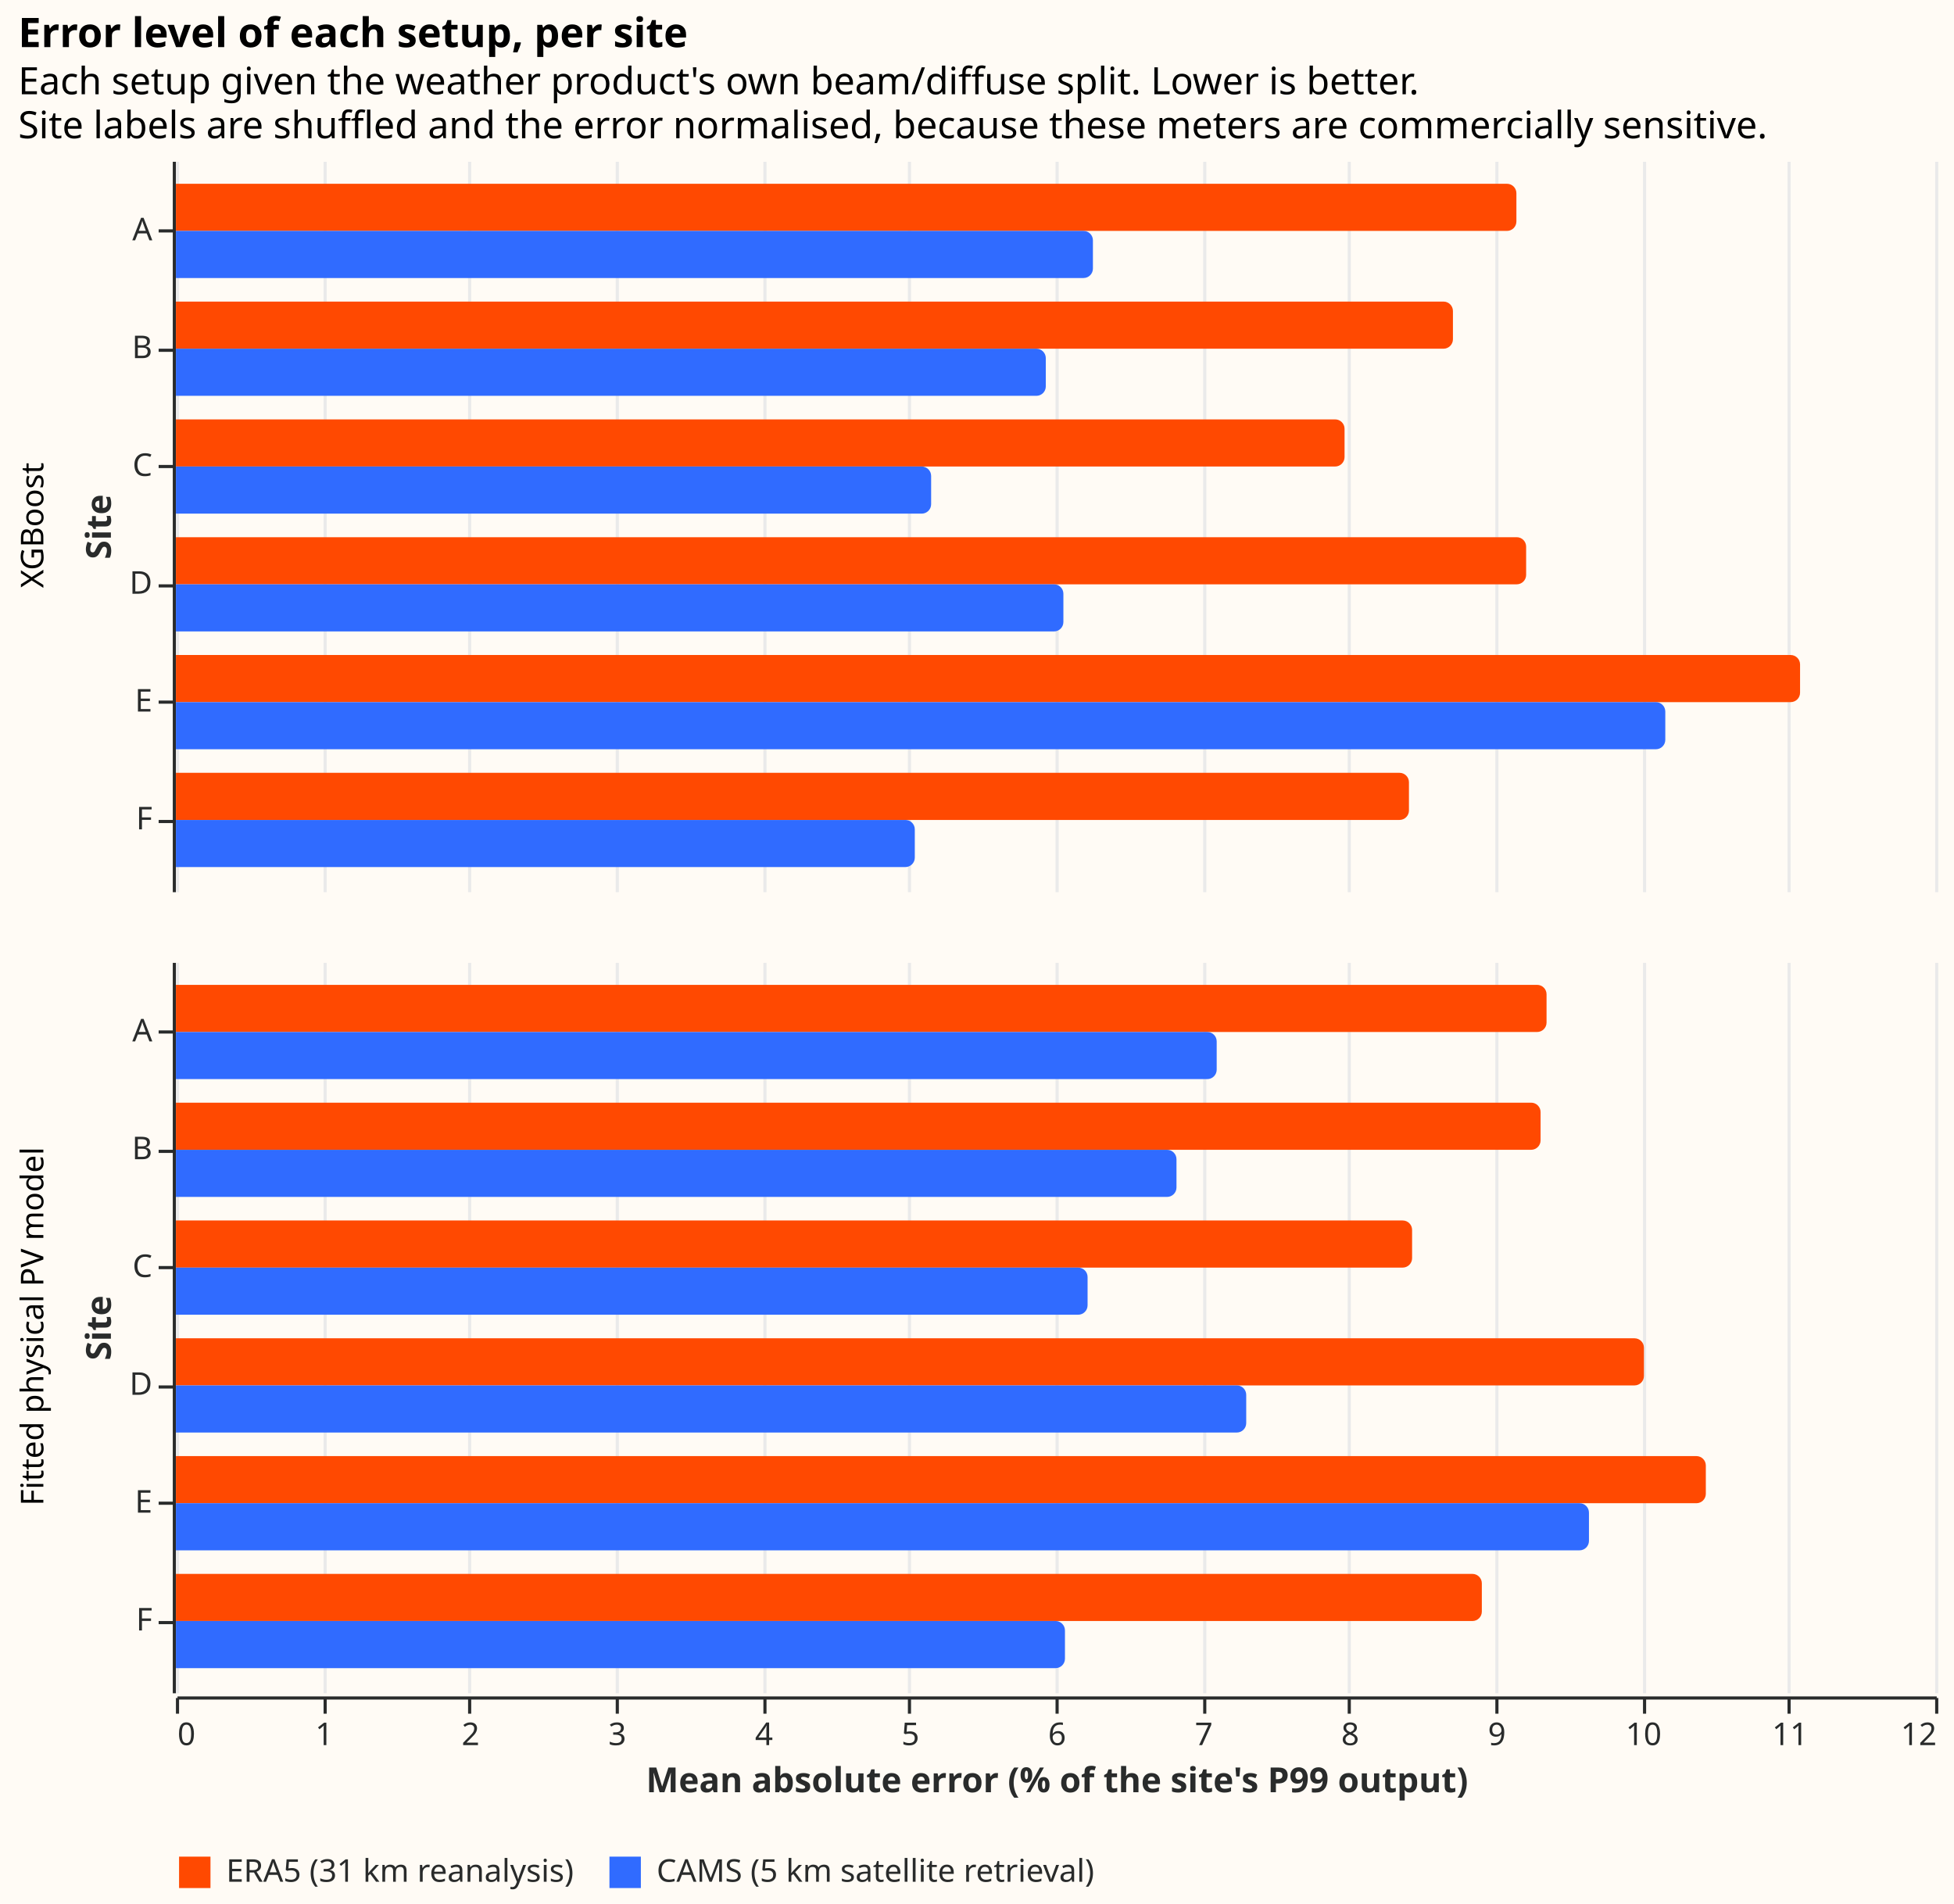
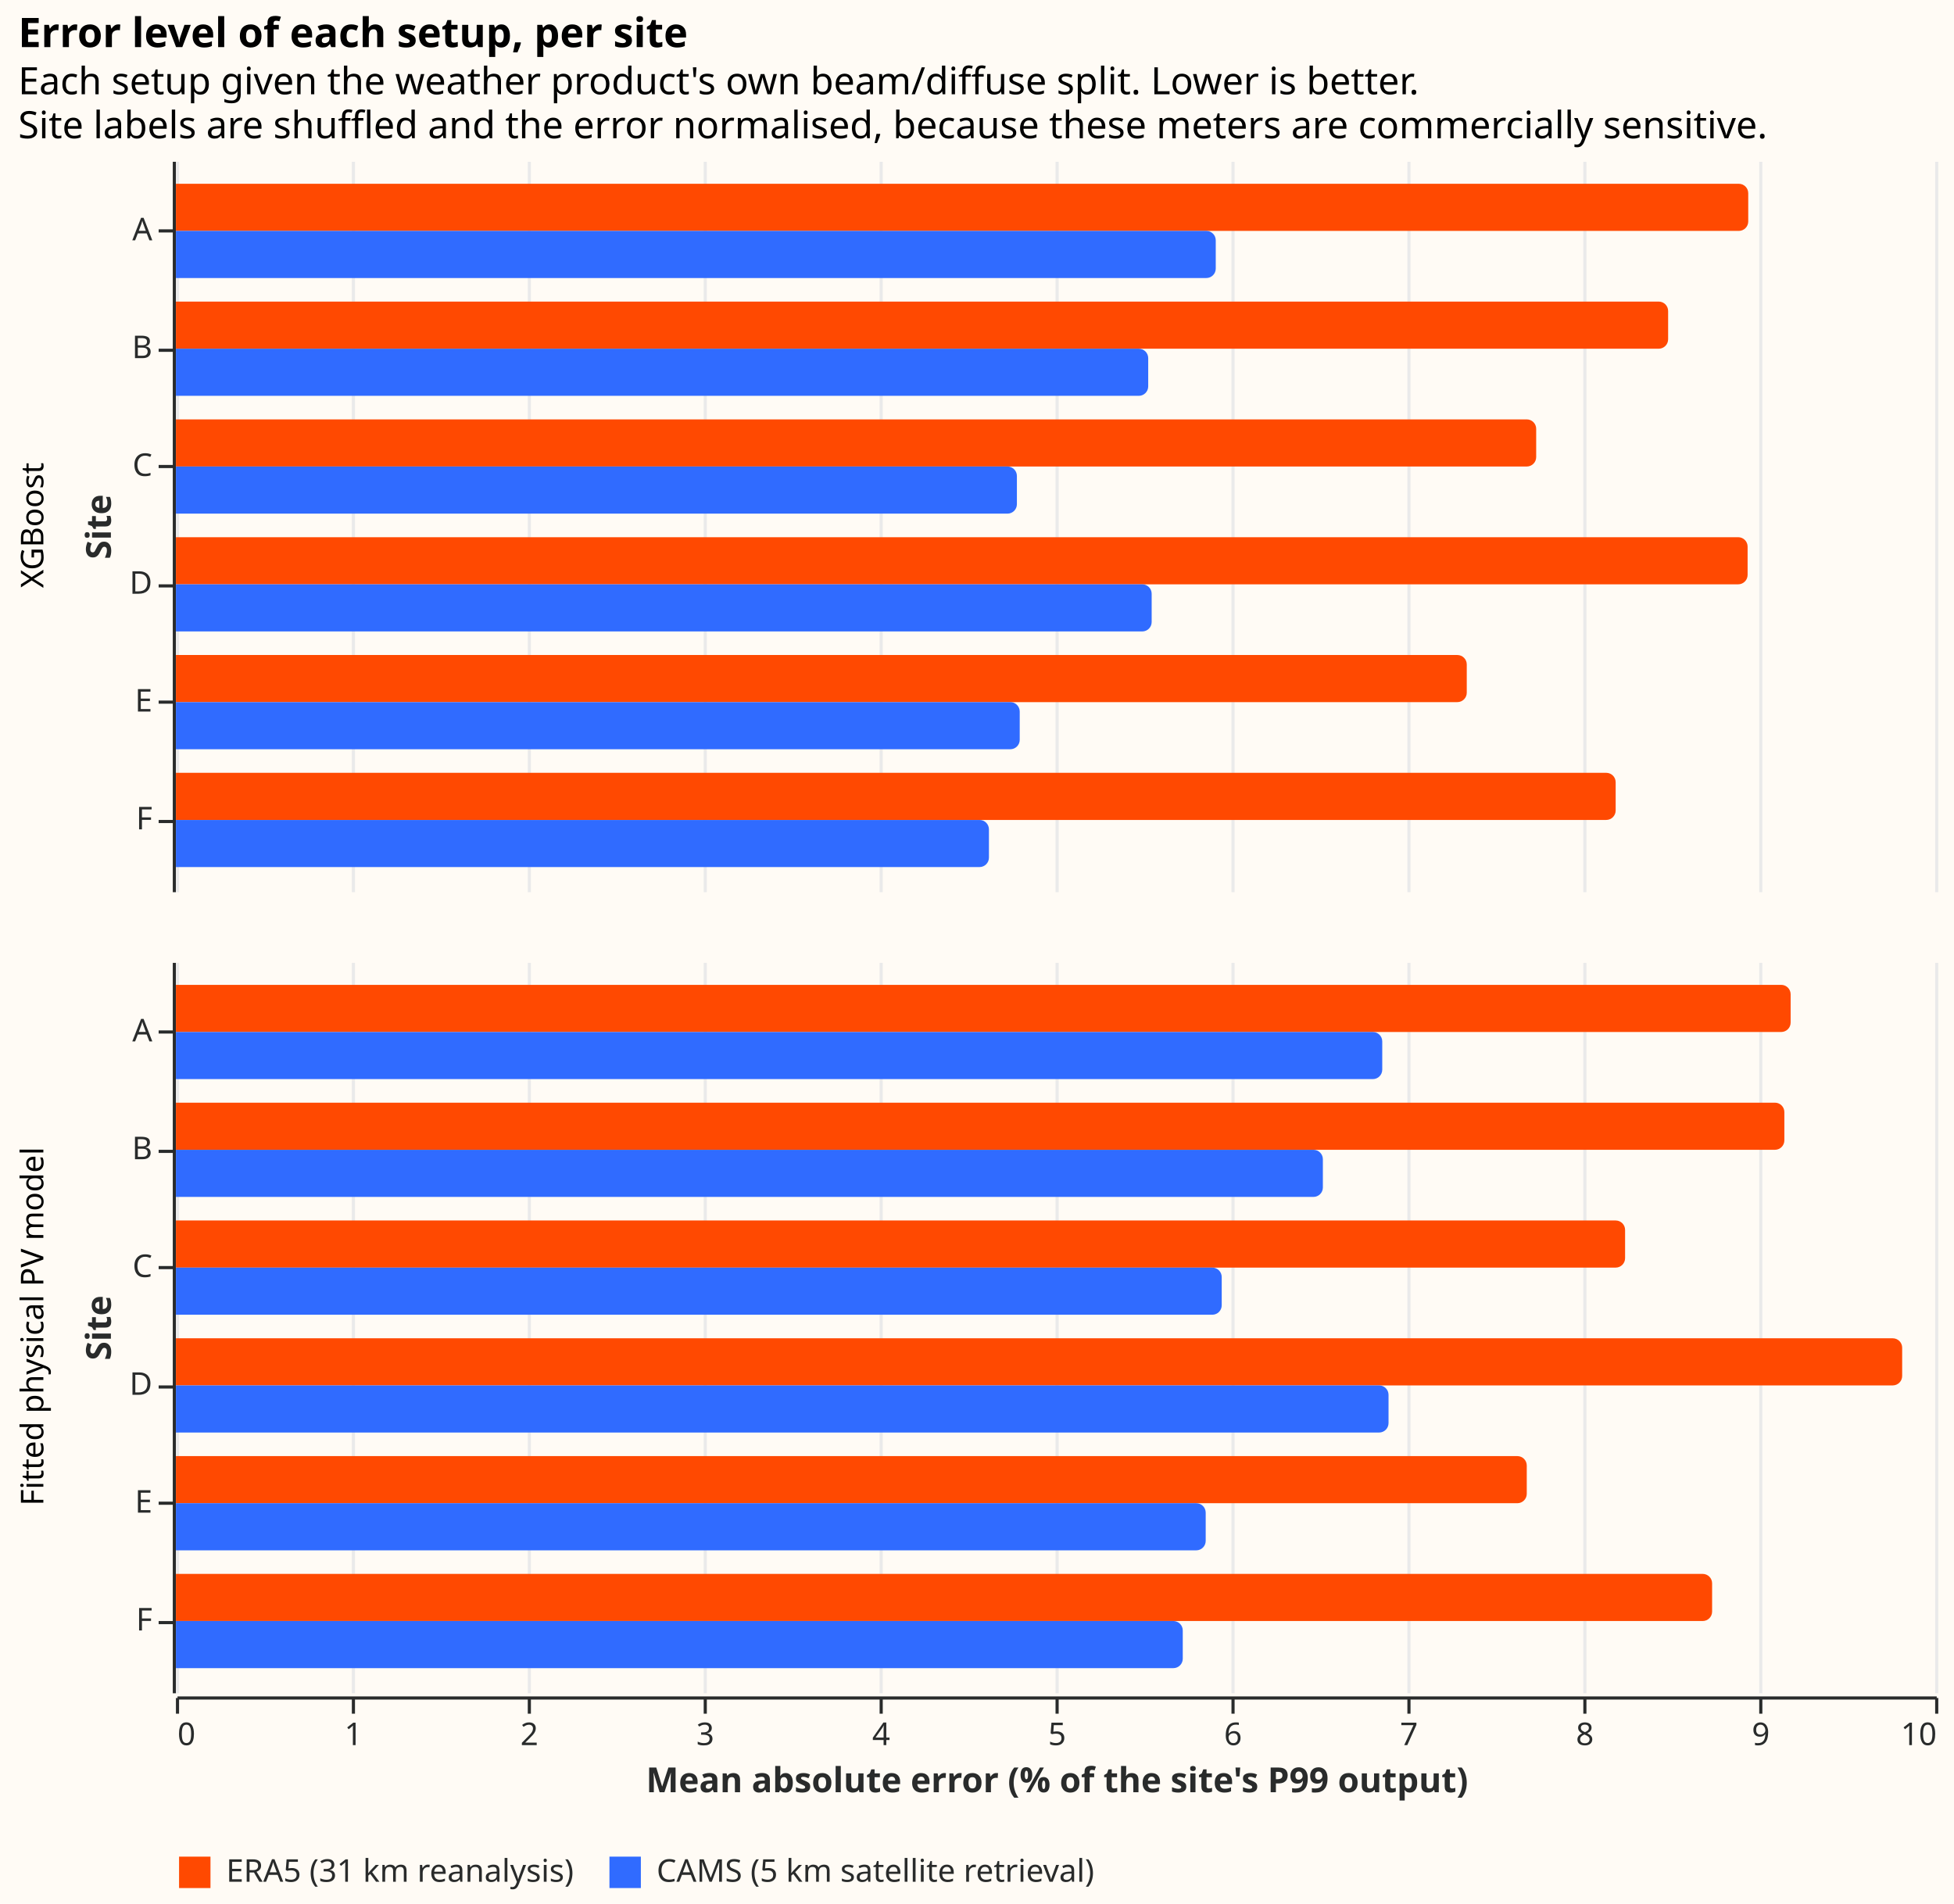
<svg xmlns="http://www.w3.org/2000/svg" width="622" height="606" class="marks" viewBox="0 0 622 606">
  <path fill="#fffbf5" d="M0 0h622v606H0z" />
  <g fill="none" stroke-miterlimit="10" aria-roledescription="group mark container" class="mark-group role-frame root">
    <g aria-roledescription="group mark container" class="mark-group role-row-header row_header">
      <path d="M55 51v232.5Z" aria-hidden="true" class="background" />
      <g aria-label="Y-axis titled 'Site' for a discrete scale with 6 values: A, B, C, D, E, F" aria-roledescription="axis" class="mark-group role-axis" pointer-events="none">
        <path stroke="#292b2b" d="M55.5 73.5h-5m5 38h-5m5 37h-5m5 38h-5m5 37h-5m5 38h-5" class="mark-rule role-axis-tick" />
        <g fill="#292b2b" class="mark-text role-axis-label" font-family="sans-serif" font-size="10" text-anchor="end">
          <text transform="translate(48.5 76.5)">A</text>
          <text transform="translate(48.5 114)">B</text>
          <text transform="translate(48.5 151.5)">C</text>
          <text transform="translate(48.5 189)">D</text>
          <text transform="translate(48.5 226.5)">E</text>
          <text transform="translate(48.5 264)">F</text>
        </g>
        <path stroke="#292b2b" d="M55.5 51.5V284" class="mark-rule role-axis-domain" />
        <text fill="#292b2b" class="mark-text role-axis-title" font-family="sans-serif" font-size="11" font-weight="bold" text-anchor="middle" transform="rotate(-90 101.5 66.2)">Site</text>
      </g>
      <g class="mark-group role-title">
        <text fill="#000" aria-label="Title text 'XGBoost'" aria-roledescription="title" class="mark-text role-title-text" font-family="sans-serif" font-size="10" pointer-events="none" text-anchor="middle" transform="rotate(-90 90.5 76.7)">XGBoost</text>
      </g>
      <path d="M55 306v232.5Z" aria-hidden="true" class="background" />
      <g aria-label="Y-axis titled 'Site' for a discrete scale with 6 values: A, B, C, D, E, F" aria-roledescription="axis" class="mark-group role-axis" pointer-events="none">
        <path stroke="#292b2b" d="M55.5 328.5h-5m5 38h-5m5 37h-5m5 38h-5m5 37h-5m5 38h-5" class="mark-rule role-axis-tick" />
        <g fill="#292b2b" class="mark-text role-axis-label" font-family="sans-serif" font-size="10" text-anchor="end">
          <text transform="translate(48.5 331.5)">A</text>
          <text transform="translate(48.5 369)">B</text>
          <text transform="translate(48.5 406.5)">C</text>
          <text transform="translate(48.5 444)">D</text>
          <text transform="translate(48.5 481.5)">E</text>
          <text transform="translate(48.5 519)">F</text>
        </g>
        <path stroke="#292b2b" d="M55.5 306.5V539" class="mark-rule role-axis-domain" />
        <text fill="#292b2b" class="mark-text role-axis-title" font-family="sans-serif" font-size="11" font-weight="bold" text-anchor="middle" transform="rotate(-90 229 193.7)">Site</text>
      </g>
      <g class="mark-group role-title">
        <text fill="#000" aria-label="Title text 'Fitted physical PV model'" aria-roledescription="title" class="mark-text role-title-text" font-family="sans-serif" font-size="10" pointer-events="none" text-anchor="middle" transform="rotate(-90 218 204.2)">Fitted physical PV model</text>
      </g>
    </g>
    <g aria-roledescription="group mark container" class="mark-group role-column-footer column_footer">
      <path d="M56 540h560z" aria-hidden="true" class="background" />
-       <g aria-label="X-axis titled 'Mean absolute error (% of the site's P99 output)' for a linear scale with values from 0 to 12" aria-roledescription="axis" class="mark-group role-axis" pointer-events="none">
-         <path stroke="#292b2b" d="M56.5 540.5v5m47-5v5m46-5v5m47-5v5m47-5v5m46-5v5m47-5v5m47-5v5m46-5v5m47-5v5m47-5v5m46-5v5m47-5v5" class="mark-rule role-axis-tick" />
+       <g aria-label="X-axis titled 'Mean absolute error (% of the site's P99 output)' for a linear scale with values from 0 to 10" aria-roledescription="axis" class="mark-group role-axis" pointer-events="none">
+         <path stroke="#292b2b" d="M56.5 540.5v5m56-5v5m56-5v5m56-5v5m56-5v5m56-5v5m56-5v5m56-5v5m56-5v5m56-5v5m56-5v5" class="mark-rule role-axis-tick" />
        <g fill="#292b2b" class="mark-text role-axis-label" font-family="sans-serif" font-size="10">
          <text transform="translate(56.5 555.5)">0</text>
-           <text text-anchor="middle" transform="translate(103.2 555.5)">1</text>
-           <text text-anchor="middle" transform="translate(149.8 555.5)">2</text>
-           <text text-anchor="middle" transform="translate(196.5 555.5)">3</text>
-           <text text-anchor="middle" transform="translate(243.2 555.5)">4</text>
-           <text text-anchor="middle" transform="translate(289.8 555.5)">5</text>
-           <text text-anchor="middle" transform="translate(336.5 555.5)">6</text>
-           <text text-anchor="middle" transform="translate(383.2 555.5)">7</text>
-           <text text-anchor="middle" transform="translate(429.8 555.5)">8</text>
-           <text text-anchor="middle" transform="translate(476.5 555.5)">9</text>
-           <text text-anchor="middle" transform="translate(523.2 555.5)">10</text>
-           <text text-anchor="middle" transform="translate(569.8 555.5)">11</text>
-           <text text-anchor="end" transform="translate(616.5 555.5)">12</text>
+           <text text-anchor="middle" transform="translate(112.5 555.5)">1</text>
+           <text text-anchor="middle" transform="translate(168.5 555.5)">2</text>
+           <text text-anchor="middle" transform="translate(224.5 555.5)">3</text>
+           <text text-anchor="middle" transform="translate(280.5 555.5)">4</text>
+           <text text-anchor="middle" transform="translate(336.5 555.5)">5</text>
+           <text text-anchor="middle" transform="translate(392.5 555.5)">6</text>
+           <text text-anchor="middle" transform="translate(448.5 555.5)">7</text>
+           <text text-anchor="middle" transform="translate(504.5 555.5)">8</text>
+           <text text-anchor="middle" transform="translate(560.5 555.5)">9</text>
+           <text text-anchor="end" transform="translate(616.5 555.5)">10</text>
        </g>
        <path stroke="#292b2b" d="M56.5 540.5h560" class="mark-rule role-axis-domain" />
        <text fill="#292b2b" class="mark-text role-axis-title" font-family="sans-serif" font-size="11" font-weight="bold" text-anchor="middle" transform="translate(336.5 570.5)">Mean absolute error (% of the site's P99 output)</text>
      </g>
    </g>
    <g aria-roledescription="group mark container" class="mark-group role-scope cell">
      <path fill="#fffbf5" d="M56.5 51.5h560V284h-560Z" aria-hidden="true" class="background" />
      <g aria-hidden="true" class="mark-group role-axis">
-         <path stroke="#eaeaea" d="M56.5 284V51.5m47 232.5V51.5m46 232.5V51.5m47 232.5V51.5m47 232.5V51.5m46 232.5V51.5m47 232.5V51.5m47 232.5V51.5m46 232.5V51.5m47 232.5V51.5m47 232.5V51.5m46 232.5V51.5m47 232.5V51.5" class="mark-rule role-axis-grid" pointer-events="none" />
+         <path stroke="#eaeaea" d="M56.5 284V51.5m56 232.5V51.5m56 232.5V51.5m56 232.5V51.5m56 232.5V51.5m56 232.5V51.5m56 232.5V51.5m56 232.5V51.5m56 232.5V51.5m56 232.5V51.5m56 232.5V51.5" class="mark-rule role-axis-grid" pointer-events="none" />
      </g>
      <g aria-roledescription="group mark container" class="mark-group role-scope">
-         <path d="M56 58.5h423.7a3 3 0 0 1 3 3v9a3 3 0 0 1-3 3H56z" aria-hidden="true" class="background" />
+         <path d="M56 58.5h497.5a3 3 0 0 1 3 3v9a3 3 0 0 1-3 3H56z" aria-hidden="true" class="background" />
        <g clip-path="url(#a)" transform="translate(56 58.5)">
          <g aria-roledescription="group mark container" class="mark-group role-scope">
            <path d="M0 0v15Z" aria-hidden="true" class="background" />
            <g aria-roledescription="rect mark container" class="mark-rect role-mark child_marks">
-               <path fill="#ff4901" d="M0 0h426.7v15H0Z" aria-label="Mean absolute error (% of the site's P99 output): 9.14402116736; Site: A; source_label: ERA5 (31 km reanalysis)" aria-roledescription="bar" />
-             </g>
-           </g>
-         </g>
-         <path d="M56 96h403.5a3 3 0 0 1 3 3v9a3 3 0 0 1-3 3H56z" aria-hidden="true" class="background" />
+               <path fill="#ff4901" d="M0 0h500.5v15H0Z" aria-label="Mean absolute error (% of the site's P99 output): 8.93782860661; Site: A; source_label: ERA5 (31 km reanalysis)" aria-roledescription="bar" />
+             </g>
+           </g>
+         </g>
+         <path d="M56 96h472a3 3 0 0 1 3 3v9a3 3 0 0 1-3 3H56z" aria-hidden="true" class="background" />
        <g clip-path="url(#b)" transform="translate(56 96)">
          <g aria-roledescription="group mark container" class="mark-group role-scope">
            <path d="M0 0v15Z" aria-hidden="true" class="background" />
            <g aria-roledescription="rect mark container" class="mark-rect role-mark child_marks">
-               <path fill="#ff4901" d="M0 0h406.5v15H0Z" aria-label="Mean absolute error (% of the site's P99 output): 8.70975237334; Site: B; source_label: ERA5 (31 km reanalysis)" aria-roledescription="bar" />
-             </g>
-           </g>
-         </g>
-         <path d="M56 133.5h369a3 3 0 0 1 3 3v9a3 3 0 0 1-3 3H56z" aria-hidden="true" class="background" />
+               <path fill="#ff4901" d="M0 0h475v15H0Z" aria-label="Mean absolute error (% of the site's P99 output): 8.48316347189; Site: B; source_label: ERA5 (31 km reanalysis)" aria-roledescription="bar" />
+             </g>
+           </g>
+         </g>
+         <path d="M56 133.5h430a3 3 0 0 1 3 3v9a3 3 0 0 1-3 3H56z" aria-hidden="true" class="background" />
        <g clip-path="url(#c)" transform="translate(56 133.5)">
          <g aria-roledescription="group mark container" class="mark-group role-scope">
            <path d="M0 0v15Z" aria-hidden="true" class="background" />
            <g aria-roledescription="rect mark container" class="mark-rect role-mark child_marks">
-               <path fill="#ff4901" d="M0 0h372v15H0Z" aria-label="Mean absolute error (% of the site's P99 output): 7.97232288444; Site: C; source_label: ERA5 (31 km reanalysis)" aria-roledescription="bar" />
-             </g>
-           </g>
-         </g>
-         <path d="M56 171h426.8a3 3 0 0 1 3 3v9a3 3 0 0 1-3 3H56z" aria-hidden="true" class="background" />
+               <path fill="#ff4901" d="M0 0h433v15H0Z" aria-label="Mean absolute error (% of the site's P99 output): 7.73053885029; Site: C; source_label: ERA5 (31 km reanalysis)" aria-roledescription="bar" />
+             </g>
+           </g>
+         </g>
+         <path d="M56 171h497.3a3 3 0 0 1 3 3v9a3 3 0 0 1-3 3H56z" aria-hidden="true" class="background" />
        <g clip-path="url(#d)" transform="translate(56 171)">
          <g aria-roledescription="group mark container" class="mark-group role-scope">
            <path d="M0 0v15Z" aria-hidden="true" class="background" />
            <g aria-roledescription="rect mark container" class="mark-rect role-mark child_marks">
-               <path fill="#ff4901" d="M0 0h429.8v15H0Z" aria-label="Mean absolute error (% of the site's P99 output): 9.21029645936; Site: D; source_label: ERA5 (31 km reanalysis)" aria-roledescription="bar" />
-             </g>
-           </g>
-         </g>
-         <path d="M56 208.5h514a3 3 0 0 1 3 3v9a3 3 0 0 1-3 3H56z" aria-hidden="true" class="background" />
+               <path fill="#ff4901" d="M0 0h500.3v15H0Z" aria-label="Mean absolute error (% of the site's P99 output): 8.93327442064; Site: D; source_label: ERA5 (31 km reanalysis)" aria-roledescription="bar" />
+             </g>
+           </g>
+         </g>
+         <path d="M56 208.5h407.9a3 3 0 0 1 3 3v9a3 3 0 0 1-3 3H56z" aria-hidden="true" class="background" />
        <g clip-path="url(#e)" transform="translate(56 208.5)">
          <g aria-roledescription="group mark container" class="mark-group role-scope">
            <path d="M0 0v15Z" aria-hidden="true" class="background" />
            <g aria-roledescription="rect mark container" class="mark-rect role-mark child_marks">
-               <path fill="#ff4901" d="M0 0h517v15H0Z" aria-label="Mean absolute error (% of the site's P99 output): 11.0783149379; Site: E; source_label: ERA5 (31 km reanalysis)" aria-roledescription="bar" />
-             </g>
-           </g>
-         </g>
-         <path d="M56 246h389.5a3 3 0 0 1 3 3v9a3 3 0 0 1-3 3H56z" aria-hidden="true" class="background" />
+               <path fill="#ff4901" d="M0 0h410.9v15H0Z" aria-label="Mean absolute error (% of the site's P99 output): 7.33730003011; Site: E; source_label: ERA5 (31 km reanalysis)" aria-roledescription="bar" />
+             </g>
+           </g>
+         </g>
+         <path d="M56 246h455.3a3 3 0 0 1 3 3v9a3 3 0 0 1-3 3H56z" aria-hidden="true" class="background" />
        <g clip-path="url(#f)" transform="translate(56 246)">
          <g aria-roledescription="group mark container" class="mark-group role-scope">
            <path d="M0 0v15Z" aria-hidden="true" class="background" />
            <g aria-roledescription="rect mark container" class="mark-rect role-mark child_marks">
-               <path fill="#ff4901" d="M0 0h392.5v15H0Z" aria-label="Mean absolute error (% of the site's P99 output): 8.41073650843; Site: F; source_label: ERA5 (31 km reanalysis)" aria-roledescription="bar" />
-             </g>
-           </g>
-         </g>
-         <path d="M56 73.5h288.9a3 3 0 0 1 3 3v9a3 3 0 0 1-3 3H56z" aria-hidden="true" class="background" />
+               <path fill="#ff4901" d="M0 0h458.3v15H0Z" aria-label="Mean absolute error (% of the site's P99 output): 8.18468107657; Site: F; source_label: ERA5 (31 km reanalysis)" aria-roledescription="bar" />
+             </g>
+           </g>
+         </g>
+         <path d="M56 73.5h328a3 3 0 0 1 3 3v9a3 3 0 0 1-3 3H56z" aria-hidden="true" class="background" />
        <g clip-path="url(#g)" transform="translate(56 73.5)">
          <g aria-roledescription="group mark container" class="mark-group role-scope">
            <path d="M0 0v15Z" aria-hidden="true" class="background" />
            <g aria-roledescription="rect mark container" class="mark-rect role-mark child_marks">
-               <path fill="#306bff" d="M0 0h291.9v15H0Z" aria-label="Mean absolute error (% of the site's P99 output): 6.25425020185; Site: A; source_label: CAMS (5 km satellite retrieval)" aria-roledescription="bar" />
-             </g>
-           </g>
-         </g>
-         <path d="M56 111h273.9a3 3 0 0 1 3 3v9a3 3 0 0 1-3 3H56z" aria-hidden="true" class="background" />
+               <path fill="#306bff" d="M0 0h331v15H0Z" aria-label="Mean absolute error (% of the site's P99 output): 5.90918020445; Site: A; source_label: CAMS (5 km satellite retrieval)" aria-roledescription="bar" />
+             </g>
+           </g>
+         </g>
+         <path d="M56 111h306.5a3 3 0 0 1 3 3v9a3 3 0 0 1-3 3H56z" aria-hidden="true" class="background" />
        <g clip-path="url(#h)" transform="translate(56 111)">
          <g aria-roledescription="group mark container" class="mark-group role-scope">
            <path d="M0 0v15Z" aria-hidden="true" class="background" />
            <g aria-roledescription="rect mark container" class="mark-rect role-mark child_marks">
-               <path fill="#306bff" d="M0 0h276.9v15H0Z" aria-label="Mean absolute error (% of the site's P99 output): 5.93280792893; Site: B; source_label: CAMS (5 km satellite retrieval)" aria-roledescription="bar" />
-             </g>
-           </g>
-         </g>
-         <path d="M56 148.5h237.4a3 3 0 0 1 3 3v9a3 3 0 0 1-3 3H56z" aria-hidden="true" class="background" />
+               <path fill="#306bff" d="M0 0h309.5v15H0Z" aria-label="Mean absolute error (% of the site's P99 output): 5.52700844495; Site: B; source_label: CAMS (5 km satellite retrieval)" aria-roledescription="bar" />
+             </g>
+           </g>
+         </g>
+         <path d="M56 148.5h264.7a3 3 0 0 1 3 3v9a3 3 0 0 1-3 3H56z" aria-hidden="true" class="background" />
        <g clip-path="url(#i)" transform="translate(56 148.5)">
          <g aria-roledescription="group mark container" class="mark-group role-scope">
            <path d="M0 0v15Z" aria-hidden="true" class="background" />
            <g aria-roledescription="rect mark container" class="mark-rect role-mark child_marks">
-               <path fill="#306bff" d="M0 0h240.4v15H0Z" aria-label="Mean absolute error (% of the site's P99 output): 5.15074844864; Site: C; source_label: CAMS (5 km satellite retrieval)" aria-roledescription="bar" />
-             </g>
-           </g>
-         </g>
-         <path d="M56 186h279.5a3 3 0 0 1 3 3v9a3 3 0 0 1-3 3H56z" aria-hidden="true" class="background" />
+               <path fill="#306bff" d="M0 0h267.7v15H0Z" aria-label="Mean absolute error (% of the site's P99 output): 4.77971646205; Site: C; source_label: CAMS (5 km satellite retrieval)" aria-roledescription="bar" />
+             </g>
+           </g>
+         </g>
+         <path d="M56 186h307.6a3 3 0 0 1 3 3v9a3 3 0 0 1-3 3H56z" aria-hidden="true" class="background" />
        <g clip-path="url(#j)" transform="translate(56 186)">
          <g aria-roledescription="group mark container" class="mark-group role-scope">
            <path d="M0 0v15Z" aria-hidden="true" class="background" />
            <g aria-roledescription="rect mark container" class="mark-rect role-mark child_marks">
-               <path fill="#306bff" d="M0 0h282.5v15H0Z" aria-label="Mean absolute error (% of the site's P99 output): 6.0525103613; Site: D; source_label: CAMS (5 km satellite retrieval)" aria-roledescription="bar" />
-             </g>
-           </g>
-         </g>
-         <path d="M56 223.5h471.1a3 3 0 0 1 3 3v9a3 3 0 0 1-3 3H56z" aria-hidden="true" class="background" />
+               <path fill="#306bff" d="M0 0h310.6v15H0Z" aria-label="Mean absolute error (% of the site's P99 output): 5.54615565042; Site: D; source_label: CAMS (5 km satellite retrieval)" aria-roledescription="bar" />
+             </g>
+           </g>
+         </g>
+         <path d="M56 223.5h265.6a3 3 0 0 1 3 3v9a3 3 0 0 1-3 3H56z" aria-hidden="true" class="background" />
        <g clip-path="url(#k)" transform="translate(56 223.5)">
          <g aria-roledescription="group mark container" class="mark-group role-scope">
            <path d="M0 0v15Z" aria-hidden="true" class="background" />
            <g aria-roledescription="rect mark container" class="mark-rect role-mark child_marks">
-               <path fill="#306bff" d="M0 0h474.1v15H0Z" aria-label="Mean absolute error (% of the site's P99 output): 10.1599710538; Site: E; source_label: CAMS (5 km satellite retrieval)" aria-roledescription="bar" />
-             </g>
-           </g>
-         </g>
-         <path d="M56 261h232.2a3 3 0 0 1 3 3v9a3 3 0 0 1-3 3H56z" aria-hidden="true" class="background" />
+               <path fill="#306bff" d="M0 0h268.6v15H0Z" aria-label="Mean absolute error (% of the site's P99 output): 4.79610238113; Site: E; source_label: CAMS (5 km satellite retrieval)" aria-roledescription="bar" />
+             </g>
+           </g>
+         </g>
+         <path d="M56 261h255.8a3 3 0 0 1 3 3v9a3 3 0 0 1-3 3H56z" aria-hidden="true" class="background" />
        <g clip-path="url(#l)" transform="translate(56 261)">
          <g aria-roledescription="group mark container" class="mark-group role-scope">
            <path d="M0 0v15Z" aria-hidden="true" class="background" />
            <g aria-roledescription="rect mark container" class="mark-rect role-mark child_marks">
-               <path fill="#306bff" d="M0 0h235.2v15H0Z" aria-label="Mean absolute error (% of the site's P99 output): 5.04096305142; Site: F; source_label: CAMS (5 km satellite retrieval)" aria-roledescription="bar" />
+               <path fill="#306bff" d="M0 0h258.8v15H0Z" aria-label="Mean absolute error (% of the site's P99 output): 4.62173964806; Site: F; source_label: CAMS (5 km satellite retrieval)" aria-roledescription="bar" />
            </g>
          </g>
        </g>
      </g>
      <path fill="#fffbf5" d="M56.5 306.5h560V539h-560Z" aria-hidden="true" class="background" />
      <g aria-hidden="true" class="mark-group role-axis">
-         <path stroke="#eaeaea" d="M56.5 539V306.5m47 232.5V306.5m46 232.5V306.5m47 232.5V306.5m47 232.5V306.5m46 232.5V306.5m47 232.5V306.5m47 232.5V306.5m46 232.5V306.5m47 232.5V306.5m47 232.5V306.5m46 232.5V306.5m47 232.5V306.5" class="mark-rule role-axis-grid" pointer-events="none" />
+         <path stroke="#eaeaea" d="M56.5 539V306.5m56 232.5V306.5m56 232.5V306.5m56 232.5V306.5m56 232.5V306.5m56 232.5V306.5m56 232.5V306.5m56 232.5V306.5m56 232.5V306.5m56 232.5V306.5m56 232.5V306.5" class="mark-rule role-axis-grid" pointer-events="none" />
      </g>
      <g aria-roledescription="group mark container" class="mark-group role-scope">
-         <path d="M56 313.5h433.3a3 3 0 0 1 3 3v9a3 3 0 0 1-3 3H56z" aria-hidden="true" class="background" />
+         <path d="M56 313.5h511a3 3 0 0 1 3 3v9a3 3 0 0 1-3 3H56z" aria-hidden="true" class="background" />
        <g clip-path="url(#m)" transform="translate(56 313.5)">
          <g aria-roledescription="group mark container" class="mark-group role-scope">
            <path d="M0 0v15Z" aria-hidden="true" class="background" />
            <g aria-roledescription="rect mark container" class="mark-rect role-mark child_marks">
-               <path fill="#ff4901" d="M0 0h436.3v15H0Z" aria-label="Mean absolute error (% of the site's P99 output): 9.3494069258; Site: A; source_label: ERA5 (31 km reanalysis)" aria-roledescription="bar" />
-             </g>
-           </g>
-         </g>
-         <path d="M56 351h431.4a3 3 0 0 1 3 3v9a3 3 0 0 1-3 3H56z" aria-hidden="true" class="background" />
+               <path fill="#ff4901" d="M0 0h514v15H0Z" aria-label="Mean absolute error (% of the site's P99 output): 9.17990548895; Site: A; source_label: ERA5 (31 km reanalysis)" aria-roledescription="bar" />
+             </g>
+           </g>
+         </g>
+         <path d="M56 351h509a3 3 0 0 1 3 3v9a3 3 0 0 1-3 3H56z" aria-hidden="true" class="background" />
        <g clip-path="url(#n)" transform="translate(56 351)">
          <g aria-roledescription="group mark container" class="mark-group role-scope">
            <path d="M0 0v15Z" aria-hidden="true" class="background" />
            <g aria-roledescription="rect mark container" class="mark-rect role-mark child_marks">
-               <path fill="#ff4901" d="M0 0h434.4v15H0Z" aria-label="Mean absolute error (% of the site's P99 output): 9.30825966303; Site: B; source_label: ERA5 (31 km reanalysis)" aria-roledescription="bar" />
-             </g>
-           </g>
-         </g>
-         <path d="M56 388.5h390.5a3 3 0 0 1 3 3v9a3 3 0 0 1-3 3H56z" aria-hidden="true" class="background" />
+               <path fill="#ff4901" d="M0 0h512v15H0Z" aria-label="Mean absolute error (% of the site's P99 output): 9.1442783383; Site: B; source_label: ERA5 (31 km reanalysis)" aria-roledescription="bar" />
+             </g>
+           </g>
+         </g>
+         <path d="M56 388.5h458.3a3 3 0 0 1 3 3v9a3 3 0 0 1-3 3H56z" aria-hidden="true" class="background" />
        <g clip-path="url(#o)" transform="translate(56 388.5)">
          <g aria-roledescription="group mark container" class="mark-group role-scope">
            <path d="M0 0v15Z" aria-hidden="true" class="background" />
            <g aria-roledescription="rect mark container" class="mark-rect role-mark child_marks">
-               <path fill="#ff4901" d="M0 0h393.5v15H0Z" aria-label="Mean absolute error (% of the site's P99 output): 8.43209475589; Site: C; source_label: ERA5 (31 km reanalysis)" aria-roledescription="bar" />
-             </g>
-           </g>
-         </g>
-         <path d="M56 426h464.3a3 3 0 0 1 3 3v9a3 3 0 0 1-3 3H56z" aria-hidden="true" class="background" />
+               <path fill="#ff4901" d="M0 0h461.3v15H0Z" aria-label="Mean absolute error (% of the site's P99 output): 8.23801474527; Site: C; source_label: ERA5 (31 km reanalysis)" aria-roledescription="bar" />
+             </g>
+           </g>
+         </g>
+         <path d="M56 426h546.5a3 3 0 0 1 3 3v9a3 3 0 0 1-3 3H56z" aria-hidden="true" class="background" />
        <g clip-path="url(#p)" transform="translate(56 426)">
          <g aria-roledescription="group mark container" class="mark-group role-scope">
            <path d="M0 0v15Z" aria-hidden="true" class="background" />
            <g aria-roledescription="rect mark container" class="mark-rect role-mark child_marks">
-               <path fill="#ff4901" d="M0 0h467.3v15H0Z" aria-label="Mean absolute error (% of the site's P99 output): 10.0129211158; Site: D; source_label: ERA5 (31 km reanalysis)" aria-roledescription="bar" />
-             </g>
-           </g>
-         </g>
-         <path d="M56 463.5h484a3 3 0 0 1 3 3v9a3 3 0 0 1-3 3H56z" aria-hidden="true" class="background" />
+               <path fill="#ff4901" d="M0 0h549.5v15H0Z" aria-label="Mean absolute error (% of the site's P99 output): 9.81199502818; Site: D; source_label: ERA5 (31 km reanalysis)" aria-roledescription="bar" />
+             </g>
+           </g>
+         </g>
+         <path d="M56 463.5h427a3 3 0 0 1 3 3v9a3 3 0 0 1-3 3H56z" aria-hidden="true" class="background" />
        <g clip-path="url(#q)" transform="translate(56 463.5)">
          <g aria-roledescription="group mark container" class="mark-group role-scope">
            <path d="M0 0v15Z" aria-hidden="true" class="background" />
            <g aria-roledescription="rect mark container" class="mark-rect role-mark child_marks">
-               <path fill="#ff4901" d="M0 0h487v15H0Z" aria-label="Mean absolute error (% of the site's P99 output): 10.4359701012; Site: E; source_label: ERA5 (31 km reanalysis)" aria-roledescription="bar" />
-             </g>
-           </g>
-         </g>
-         <path d="M56 501h412.7a3 3 0 0 1 3 3v9a3 3 0 0 1-3 3H56z" aria-hidden="true" class="background" />
+               <path fill="#ff4901" d="M0 0h430v15H0Z" aria-label="Mean absolute error (% of the site's P99 output): 7.67956768364; Site: E; source_label: ERA5 (31 km reanalysis)" aria-roledescription="bar" />
+             </g>
+           </g>
+         </g>
+         <path d="M56 501h486a3 3 0 0 1 3 3v9a3 3 0 0 1-3 3H56z" aria-hidden="true" class="background" />
        <g clip-path="url(#r)" transform="translate(56 501)">
          <g aria-roledescription="group mark container" class="mark-group role-scope">
            <path d="M0 0v15Z" aria-hidden="true" class="background" />
            <g aria-roledescription="rect mark container" class="mark-rect role-mark child_marks">
-               <path fill="#ff4901" d="M0 0h415.7v15H0Z" aria-label="Mean absolute error (% of the site's P99 output): 8.90730824488; Site: F; source_label: ERA5 (31 km reanalysis)" aria-roledescription="bar" />
-             </g>
-           </g>
-         </g>
-         <path d="M56 328.5h328.3a3 3 0 0 1 3 3v9a3 3 0 0 1-3 3H56z" aria-hidden="true" class="background" />
+               <path fill="#ff4901" d="M0 0h489v15H0Z" aria-label="Mean absolute error (% of the site's P99 output): 8.73350519482; Site: F; source_label: ERA5 (31 km reanalysis)" aria-roledescription="bar" />
+             </g>
+           </g>
+         </g>
+         <path d="M56 328.5h381a3 3 0 0 1 3 3v9a3 3 0 0 1-3 3H56z" aria-hidden="true" class="background" />
        <g clip-path="url(#s)" transform="translate(56 328.5)">
          <g aria-roledescription="group mark container" class="mark-group role-scope">
            <path d="M0 0v15Z" aria-hidden="true" class="background" />
            <g aria-roledescription="rect mark container" class="mark-rect role-mark child_marks">
-               <path fill="#306bff" d="M0 0h331.3v15H0Z" aria-label="Mean absolute error (% of the site's P99 output): 7.10018703047; Site: A; source_label: CAMS (5 km satellite retrieval)" aria-roledescription="bar" />
-             </g>
-           </g>
-         </g>
-         <path d="M56 366h315.5a3 3 0 0 1 3 3v9a3 3 0 0 1-3 3H56z" aria-hidden="true" class="background" />
+               <path fill="#306bff" d="M0 0h384v15H0Z" aria-label="Mean absolute error (% of the site's P99 output): 6.85713567449; Site: A; source_label: CAMS (5 km satellite retrieval)" aria-roledescription="bar" />
+             </g>
+           </g>
+         </g>
+         <path d="M56 366h362.1a3 3 0 0 1 3 3v9a3 3 0 0 1-3 3H56z" aria-hidden="true" class="background" />
        <g clip-path="url(#t)" transform="translate(56 366)">
          <g aria-roledescription="group mark container" class="mark-group role-scope">
            <path d="M0 0v15Z" aria-hidden="true" class="background" />
            <g aria-roledescription="rect mark container" class="mark-rect role-mark child_marks">
-               <path fill="#306bff" d="M0 0h318.5v15H0Z" aria-label="Mean absolute error (% of the site's P99 output): 6.82446490753; Site: B; source_label: CAMS (5 km satellite retrieval)" aria-roledescription="bar" />
-             </g>
-           </g>
-         </g>
-         <path d="M56 403.5h287.2a3 3 0 0 1 3 3v9a3 3 0 0 1-3 3H56z" aria-hidden="true" class="background" />
+               <path fill="#306bff" d="M0 0h365.1v15H0Z" aria-label="Mean absolute error (% of the site's P99 output): 6.52027737222; Site: B; source_label: CAMS (5 km satellite retrieval)" aria-roledescription="bar" />
+             </g>
+           </g>
+         </g>
+         <path d="M56 403.5h329.9a3 3 0 0 1 3 3v9a3 3 0 0 1-3 3H56z" aria-hidden="true" class="background" />
        <g clip-path="url(#u)" transform="translate(56 403.5)">
          <g aria-roledescription="group mark container" class="mark-group role-scope">
            <path d="M0 0v15Z" aria-hidden="true" class="background" />
            <g aria-roledescription="rect mark container" class="mark-rect role-mark child_marks">
-               <path fill="#306bff" d="M0 0h290.2v15H0Z" aria-label="Mean absolute error (% of the site's P99 output): 6.21780467522; Site: C; source_label: CAMS (5 km satellite retrieval)" aria-roledescription="bar" />
-             </g>
-           </g>
-         </g>
-         <path d="M56 441h337.7a3 3 0 0 1 3 3v9a3 3 0 0 1-3 3H56z" aria-hidden="true" class="background" />
+               <path fill="#306bff" d="M0 0h332.9v15H0Z" aria-label="Mean absolute error (% of the site's P99 output): 5.94377029284; Site: C; source_label: CAMS (5 km satellite retrieval)" aria-roledescription="bar" />
+             </g>
+           </g>
+         </g>
+         <path d="M56 441h383a3 3 0 0 1 3 3v9a3 3 0 0 1-3 3H56z" aria-hidden="true" class="background" />
        <g clip-path="url(#v)" transform="translate(56 441)">
          <g aria-roledescription="group mark container" class="mark-group role-scope">
            <path d="M0 0v15Z" aria-hidden="true" class="background" />
            <g aria-roledescription="rect mark container" class="mark-rect role-mark child_marks">
-               <path fill="#306bff" d="M0 0h340.7v15H0Z" aria-label="Mean absolute error (% of the site's P99 output): 7.30020178066; Site: D; source_label: CAMS (5 km satellite retrieval)" aria-roledescription="bar" />
-             </g>
-           </g>
-         </g>
-         <path d="M56 478.5h446.8a3 3 0 0 1 3 3v9a3 3 0 0 1-3 3H56z" aria-hidden="true" class="background" />
+               <path fill="#306bff" d="M0 0h386v15H0Z" aria-label="Mean absolute error (% of the site's P99 output): 6.89381362029; Site: D; source_label: CAMS (5 km satellite retrieval)" aria-roledescription="bar" />
+             </g>
+           </g>
+         </g>
+         <path d="M56 478.5h324.8a3 3 0 0 1 3 3v9a3 3 0 0 1-3 3H56z" aria-hidden="true" class="background" />
        <g clip-path="url(#w)" transform="translate(56 478.5)">
          <g aria-roledescription="group mark container" class="mark-group role-scope">
            <path d="M0 0v15Z" aria-hidden="true" class="background" />
            <g aria-roledescription="rect mark container" class="mark-rect role-mark child_marks">
-               <path fill="#306bff" d="M0 0h449.8v15H0Z" aria-label="Mean absolute error (% of the site's P99 output): 9.63836509119; Site: E; source_label: CAMS (5 km satellite retrieval)" aria-roledescription="bar" />
-             </g>
-           </g>
-         </g>
-         <path d="M56 516h280a3 3 0 0 1 3 3v9a3 3 0 0 1-3 3H56z" aria-hidden="true" class="background" />
+               <path fill="#306bff" d="M0 0h327.8v15H0Z" aria-label="Mean absolute error (% of the site's P99 output): 5.85338339191; Site: E; source_label: CAMS (5 km satellite retrieval)" aria-roledescription="bar" />
+             </g>
+           </g>
+         </g>
+         <path d="M56 516h317.5a3 3 0 0 1 3 3v9a3 3 0 0 1-3 3H56z" aria-hidden="true" class="background" />
        <g clip-path="url(#x)" transform="translate(56 516)">
          <g aria-roledescription="group mark container" class="mark-group role-scope">
            <path d="M0 0v15Z" aria-hidden="true" class="background" />
            <g aria-roledescription="rect mark container" class="mark-rect role-mark child_marks">
-               <path fill="#306bff" d="M0 0h283v15H0Z" aria-label="Mean absolute error (% of the site's P99 output): 6.06363906168; Site: F; source_label: CAMS (5 km satellite retrieval)" aria-roledescription="bar" />
+               <path fill="#306bff" d="M0 0h320.5v15H0Z" aria-label="Mean absolute error (% of the site's P99 output): 5.72242033773; Site: F; source_label: CAMS (5 km satellite retrieval)" aria-roledescription="bar" />
            </g>
          </g>
        </g>
      </g>
    </g>
    <g aria-label="Symbol legend for fill color with 2 values: ERA5 (31 km reanalysis), CAMS (5 km satellite retrieval)" aria-roledescription="legend" class="mark-group role-legend">
      <path d="M56 590h289v11H56Z" aria-hidden="true" class="background" pointer-events="none" />
      <g class="mark-group role-legend-entry">
        <g aria-roledescription="group mark container" class="mark-group role-scope" pointer-events="none">
          <path d="M56 590h126.6v11H56Z" aria-hidden="true" class="background" />
          <path fill="#ff4901" d="M57 591h10v10H57Z" class="mark-symbol role-legend-symbol" />
          <text fill="#292b2b" class="mark-text role-legend-label" font-family="sans-serif" font-size="10" transform="translate(72 599)">ERA5 (31 km reanalysis)</text>
          <path d="M193 590h151v11H193Z" aria-hidden="true" class="background" />
          <path fill="#306bff" d="M194 591h10v10h-10Z" class="mark-symbol role-legend-symbol" />
          <text fill="#292b2b" class="mark-text role-legend-label" font-family="sans-serif" font-size="10" transform="translate(209 599)">CAMS (5 km satellite retrieval)</text>
        </g>
      </g>
    </g>
    <g fill="#000" class="mark-group role-title" font-family="sans-serif" pointer-events="none">
      <text aria-label="Title text 'Error level of each setup, per site'" aria-roledescription="title" class="mark-text role-title-text" font-size="13" font-weight="bold" transform="translate(5.8 15)">Error level of each setup, per site</text>
      <text aria-label="Subtitle text 'Each setup given the weather product's own beam/diffuse split. Lower is better. Site labels are shuffled and the error normalised, because these meters are commercially sensitive.'" aria-roledescription="subtitle" class="mark-text role-title-subtitle" font-size="12" transform="translate(5.8 30)">
        <tspan>Each setup given the weather product's own beam/diffuse split. Lower is better.</tspan>
        <tspan x="0" dy="14">Site labels are shuffled and the error normalised, because these meters are commercially sensitive.</tspan>
      </text>
    </g>
  </g>
  <defs>
    <clipPath id="a">
-       <path d="M0 0h423.7a3 3 0 0 1 3 3v9a3 3 0 0 1-3 3H0z" />
+       <path d="M0 0h497.5a3 3 0 0 1 3 3v9a3 3 0 0 1-3 3H0z" />
    </clipPath>
    <clipPath id="b">
-       <path d="M0 0h403.5a3 3 0 0 1 3 3v9a3 3 0 0 1-3 3H0z" />
+       <path d="M0 0h472a3 3 0 0 1 3 3v9a3 3 0 0 1-3 3H0z" />
    </clipPath>
    <clipPath id="c">
-       <path d="M0 0h369a3 3 0 0 1 3 3v9a3 3 0 0 1-3 3H0z" />
+       <path d="M0 0h430a3 3 0 0 1 3 3v9a3 3 0 0 1-3 3H0z" />
    </clipPath>
    <clipPath id="d">
-       <path d="M0 0h426.8a3 3 0 0 1 3 3v9a3 3 0 0 1-3 3H0z" />
+       <path d="M0 0h497.3a3 3 0 0 1 3 3v9a3 3 0 0 1-3 3H0z" />
    </clipPath>
    <clipPath id="e">
-       <path d="M0 0h514a3 3 0 0 1 3 3v9a3 3 0 0 1-3 3H0z" />
+       <path d="M0 0h407.9a3 3 0 0 1 3 3v9a3 3 0 0 1-3 3H0z" />
    </clipPath>
    <clipPath id="f">
-       <path d="M0 0h389.5a3 3 0 0 1 3 3v9a3 3 0 0 1-3 3H0z" />
+       <path d="M0 0h455.3a3 3 0 0 1 3 3v9a3 3 0 0 1-3 3H0z" />
    </clipPath>
    <clipPath id="g">
-       <path d="M0 0h288.9a3 3 0 0 1 3 3v9a3 3 0 0 1-3 3H0z" />
+       <path d="M0 0h328a3 3 0 0 1 3 3v9a3 3 0 0 1-3 3H0z" />
    </clipPath>
    <clipPath id="h">
-       <path d="M0 0h273.9a3 3 0 0 1 3 3v9a3 3 0 0 1-3 3H0z" />
+       <path d="M0 0h306.5a3 3 0 0 1 3 3v9a3 3 0 0 1-3 3H0z" />
    </clipPath>
    <clipPath id="i">
-       <path d="M0 0h237.4a3 3 0 0 1 3 3v9a3 3 0 0 1-3 3H0z" />
+       <path d="M0 0h264.7a3 3 0 0 1 3 3v9a3 3 0 0 1-3 3H0z" />
    </clipPath>
    <clipPath id="j">
-       <path d="M0 0h279.5a3 3 0 0 1 3 3v9a3 3 0 0 1-3 3H0z" />
+       <path d="M0 0h307.6a3 3 0 0 1 3 3v9a3 3 0 0 1-3 3H0z" />
    </clipPath>
    <clipPath id="k">
-       <path d="M0 0h471.1a3 3 0 0 1 3 3v9a3 3 0 0 1-3 3H0z" />
+       <path d="M0 0h265.6a3 3 0 0 1 3 3v9a3 3 0 0 1-3 3H0z" />
    </clipPath>
    <clipPath id="l">
-       <path d="M0 0h232.2a3 3 0 0 1 3 3v9a3 3 0 0 1-3 3H0z" />
+       <path d="M0 0h255.8a3 3 0 0 1 3 3v9a3 3 0 0 1-3 3H0z" />
    </clipPath>
    <clipPath id="m">
-       <path d="M0 0h433.3a3 3 0 0 1 3 3v9a3 3 0 0 1-3 3H0z" />
+       <path d="M0 0h511a3 3 0 0 1 3 3v9a3 3 0 0 1-3 3H0z" />
    </clipPath>
    <clipPath id="n">
-       <path d="M0 0h431.4a3 3 0 0 1 3 3v9a3 3 0 0 1-3 3H0z" />
+       <path d="M0 0h509a3 3 0 0 1 3 3v9a3 3 0 0 1-3 3H0z" />
    </clipPath>
    <clipPath id="o">
-       <path d="M0 0h390.5a3 3 0 0 1 3 3v9a3 3 0 0 1-3 3H0z" />
+       <path d="M0 0h458.3a3 3 0 0 1 3 3v9a3 3 0 0 1-3 3H0z" />
    </clipPath>
    <clipPath id="p">
-       <path d="M0 0h464.3a3 3 0 0 1 3 3v9a3 3 0 0 1-3 3H0z" />
+       <path d="M0 0h546.5a3 3 0 0 1 3 3v9a3 3 0 0 1-3 3H0z" />
    </clipPath>
    <clipPath id="q">
-       <path d="M0 0h484a3 3 0 0 1 3 3v9a3 3 0 0 1-3 3H0z" />
+       <path d="M0 0h427a3 3 0 0 1 3 3v9a3 3 0 0 1-3 3H0z" />
    </clipPath>
    <clipPath id="r">
-       <path d="M0 0h412.7a3 3 0 0 1 3 3v9a3 3 0 0 1-3 3H0z" />
+       <path d="M0 0h486a3 3 0 0 1 3 3v9a3 3 0 0 1-3 3H0z" />
    </clipPath>
    <clipPath id="s">
-       <path d="M0 0h328.3a3 3 0 0 1 3 3v9a3 3 0 0 1-3 3H0z" />
+       <path d="M0 0h381a3 3 0 0 1 3 3v9a3 3 0 0 1-3 3H0z" />
    </clipPath>
    <clipPath id="t">
-       <path d="M0 0h315.5a3 3 0 0 1 3 3v9a3 3 0 0 1-3 3H0z" />
+       <path d="M0 0h362.1a3 3 0 0 1 3 3v9a3 3 0 0 1-3 3H0z" />
    </clipPath>
    <clipPath id="u">
-       <path d="M0 0h287.2a3 3 0 0 1 3 3v9a3 3 0 0 1-3 3H0z" />
+       <path d="M0 0h329.9a3 3 0 0 1 3 3v9a3 3 0 0 1-3 3H0z" />
    </clipPath>
    <clipPath id="v">
-       <path d="M0 0h337.7a3 3 0 0 1 3 3v9a3 3 0 0 1-3 3H0z" />
+       <path d="M0 0h383a3 3 0 0 1 3 3v9a3 3 0 0 1-3 3H0z" />
    </clipPath>
    <clipPath id="w">
-       <path d="M0 0h446.8a3 3 0 0 1 3 3v9a3 3 0 0 1-3 3H0z" />
+       <path d="M0 0h324.8a3 3 0 0 1 3 3v9a3 3 0 0 1-3 3H0z" />
    </clipPath>
    <clipPath id="x">
-       <path d="M0 0h280a3 3 0 0 1 3 3v9a3 3 0 0 1-3 3H0z" />
+       <path d="M0 0h317.5a3 3 0 0 1 3 3v9a3 3 0 0 1-3 3H0z" />
    </clipPath>
  </defs>
</svg>
